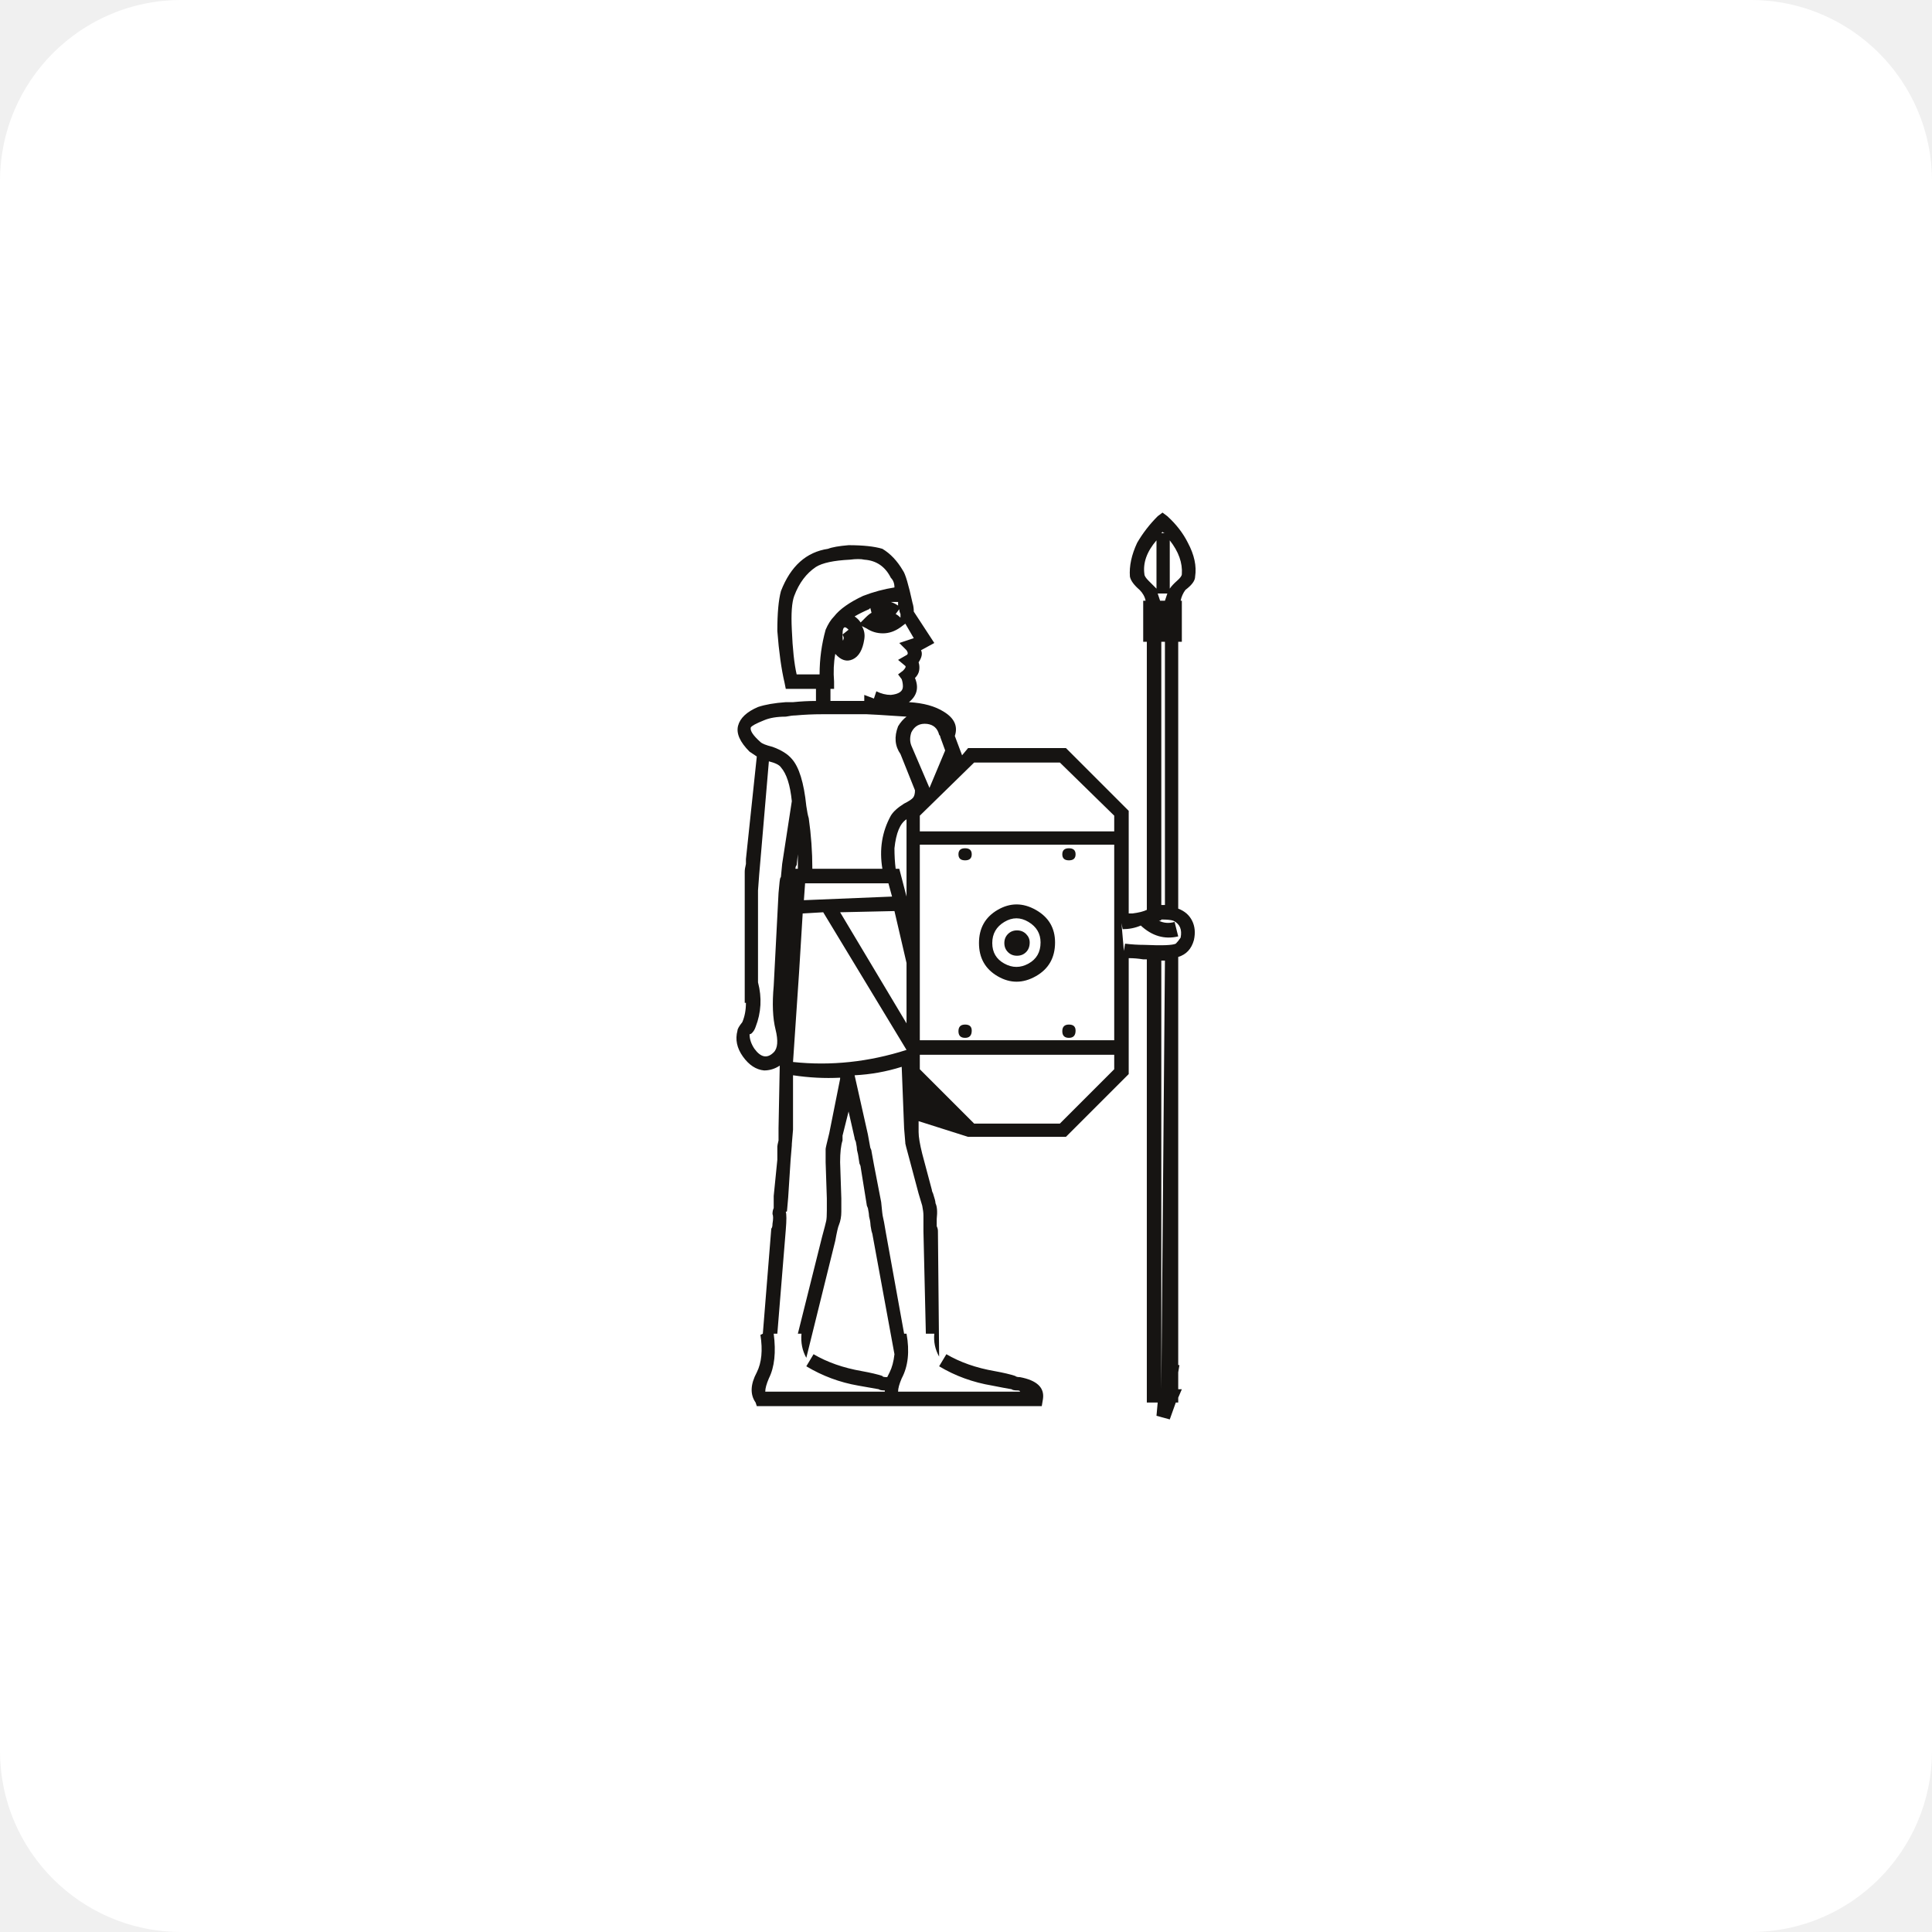
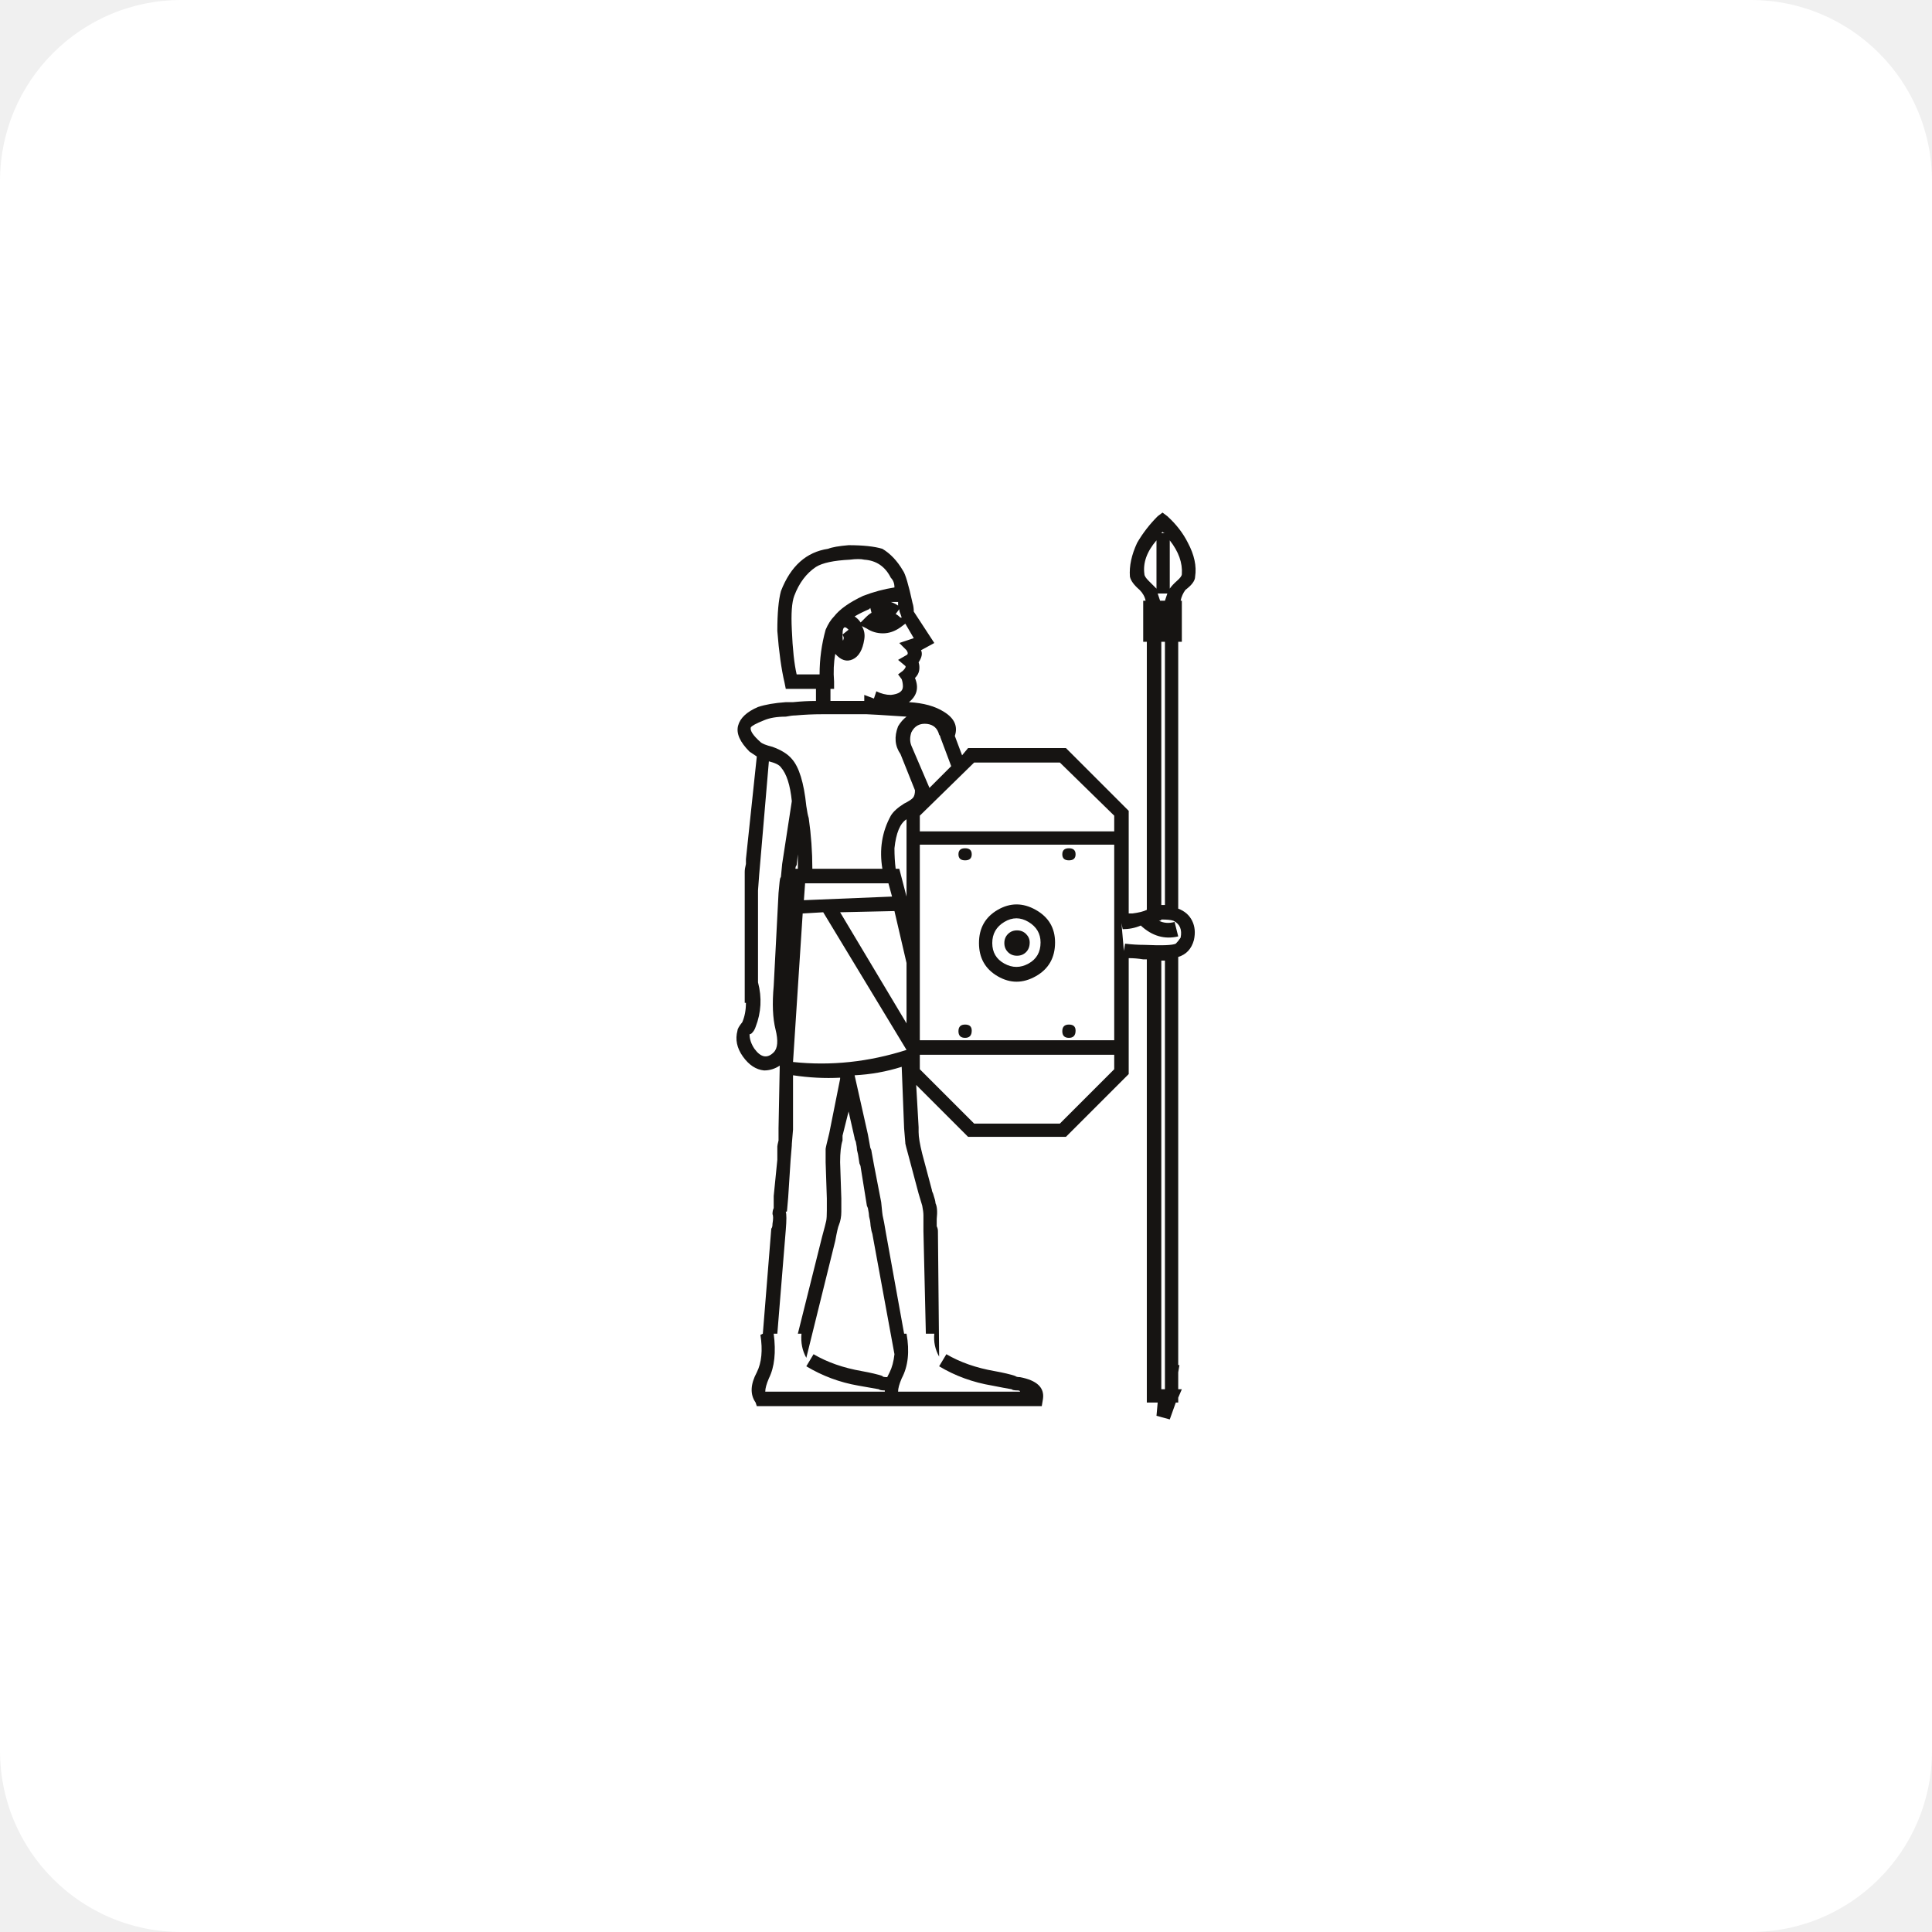
<svg xmlns="http://www.w3.org/2000/svg" width="64" height="64" viewBox="0 0 64 64" role="img" aria-label="U+1EA78">
  <rect width="64" height="64" rx="6" fill="#ffffff" />
  <g fill="#161412">
-     <path transform="translate(23.15 47.18) scale(0.04 -0.04)" d="M182 246Q182 244 182 242Q182 236 185 224L193 194Q193 193 194 191Q196 185 196 183Q198 179 197 170Q197 169 197 164Q198 162 198 160L199 56Q194 65 195 75H188L186 160Q186 170 186.0 173.0Q186 176 185 181Q185 181 182 191L174 221Q171 232 171.0 232.5Q171 233 171.0 233.0Q171 233 170 245L168 296Q149 290 129 289L140 240Q142 229 142 229Q143 227 143 226Q143 226 145 215L151 184Q152 173 152.5 171.5Q153 170 155 158L170 75H172Q176 53 168 38Q165 31 165 27H266Q266 28 264 28Q260 28 259 29Q253 30 243 32Q219 36 199 48L205 58Q222 48 245 44Q256 42 262 40Q263 39 266 39Q287 35 285 21L284 15H48L47 18Q40 28 48 43Q54 55 51 74L53 75L60 162Q61 163 61 166Q62 172 61 174Q61 177 62 179Q62 181 62.0 184.5Q62 188 62 189L65 219Q65 221 65 223Q65 229 65.0 230.0Q65 231 66 235Q66 236 66.0 239.5Q66 243 66 245L67 297Q61 293 54 293Q44 294 36.5 304.5Q29 315 32 326Q32 328 36 333Q39 340 39 349H38V442Q38 443 38 446Q38 452 38.0 453.5Q38 455 38.0 457.5Q38 460 39 464Q39 467 39 468L48 553Q48 553 48 553Q45 555 42 557Q30 569 32.5 578.5Q35 588 49 594Q58 597 72 598Q76 598 78 598Q88 599 97 599V609H72L71 614Q67 631 65 657Q65 679 68 690Q80 721 107 725Q112 727 124 728Q142 728 152 725Q162 719 169 707Q172 703 177 680Q178 677 178 673L195 647L184 641Q185 639 184.5 636.5Q184 634 182 631Q183 628 182.5 624.5Q182 621 179 618Q184 606 174 598Q192 597 203 590Q216 582 212 570L218 554L223 560H304L356 508V423H359Q367 424 371 426V648H368V682H370Q369 687 365 691Q358 697 357 702Q356 715 363 730Q370 742 380 752L384 755L388 752Q399 742 405 730Q413 715 411 702Q411 697 403 691Q400 687 399 682H400V648H397V427Q405 424 408.5 417.0Q412 410 410 401Q407 390 397 387V49H398L397 43V29H400L397 22V18H395L390 4L379 7Q379 7 379 7L380 18H371V385Q370 385 368 385Q362 386 356 386V290L304 238H223L182 251ZM344 480H183V318H344ZM117 287Q98 286 78 289V244Q77 233 77 232V231Q77 230 76 219L74 188Q73 177 73.0 176.5Q73 176 72 176Q73 173 72 161L65 75H62Q65 52 58 38Q55 31 55 27H154Q154 28 154 28Q150 28 149 29Q143 30 132 32Q109 36 89 48L95 58Q112 48 135 44Q146 42 152 40Q152 39 156 39Q157 41 158 43Q161 49 162 58L144 156Q144 157 143 160Q142 165 142 167Q142 168 141 172Q141 174 140 179Q139 181 139 182L134 213Q134 214 133 216Q132 222 132.0 222.5Q132 223 131 227Q131 229 130 234Q129 236 129 237L124 259L119 239Q119 237 119 235Q117 229 117 217L118 187Q118 186 118 184Q118 177 118 176Q118 170 116 165Q115 163 113 152L89 55Q84 64 85 75H82L102 155Q105 166 105.5 168.5Q106 171 106 177Q106 177 106 187L105 217Q105 227 105.0 227.5Q105 228 105 228Q105 229 108 241L117 286ZM172 586Q142 588 139 588H102Q91 588 80 587Q77 587 72 586Q61 586 54 583Q44 579 43 577Q42 573 51 565Q53 563 61 561Q72 557 77 551Q86 541 89 512Q90 505 91 502Q94 481 94 460H152Q148 484 159 504Q162 509 170 514Q176 517 177.5 519.0Q179 521 179 525L167 555Q160 565 165 578Q168 583 172 586ZM344 306H183V294L228 249H299L344 294ZM183 504V491H344V504L299 548H228ZM78 300Q125 295 172 310L103 424L86 423L83 374ZM66 440Q67 452 67.5 452.5Q68 453 68.0 453.5Q68 454 69 464L77 516Q75 536 68 544Q66 547 58 549L51 467Q50 456 50.0 455.5Q50 455 49 442V366Q54 347 47 329Q46 326 44 324Q43 323 42 323Q42 317 46 311Q54 300 62 308Q67 313 63.5 327.0Q60 341 62 363ZM100 621Q100 640 105 658Q108 665 112 669Q119 678 136 686Q149 691 162 693Q162 698 159 701Q152 715 137 716Q133 717 125 716Q105 715 97 710Q85 702 79 686Q76 678 77 658Q78 634 81 621ZM295 399Q295 380 279.0 371.0Q263 362 247.5 371.0Q232 380 232.0 398.5Q232 417 247.5 426.0Q263 435 279.0 426.0Q295 417 295 399ZM113 638Q111 627 112 615V609H109V599H137V604L145 601L147 607Q153 604 159 604Q169 605 169 611Q169 614 168 617L165 621L169 624Q172 627 171 628L165 633L172 637Q174 638 172 641L166 647L178 651L171 663L167 660Q160 655 152.5 655.0Q145 655 139 659L135 661Q138 656 137 650Q135 637 127.5 633.5Q120 630 113 638ZM172 382 162 425 117 424 172 332ZM283 399Q283 410 273.0 416.0Q263 422 253.0 416.0Q243 410 243.0 398.5Q243 387 253.0 381.5Q263 376 273.0 381.5Q283 387 283 399ZM200 569Q200 570 199 571Q197 579 189 580Q180 581 176 573Q174 567 176 562L191 527L204 558ZM386 384Q383 384 383 384V29ZM88 448 87 434 160 437 157 448ZM383 430Q384 430 386 430V648H383ZM366 413Q359 410 351 410L350 415L352 392L353 398Q361 397 369 397Q391 396 395 398Q397 400 399 403Q401 413 393 417Q390 418 383 418Q383 417 381 417Q387 414 394 416L397 404Q380 400 366 413ZM172 501Q164 496 162 477Q162 468 163 460H166L172 437ZM274 399Q274 394 271.0 391.0Q268 388 263.5 388.0Q259 388 256.0 391.0Q253 394 253.0 398.5Q253 403 256.0 406.0Q259 409 263.5 409.0Q268 409 271.0 406.0Q274 403 274 399ZM379 732Q367 718 369 704Q369 702 372.5 698.5Q376 695 379 692ZM390 692Q392 695 396.0 698.5Q400 702 400 704Q401 718 390 732ZM226 472Q226 467 220.5 467.0Q215 467 215.0 472.0Q215 477 220.5 477.0Q226 477 226 472ZM312 472Q312 467 306.5 467.0Q301 467 301.0 472.0Q301 477 306.5 477.0Q312 477 312 472ZM226 326Q226 320 220.5 320.0Q215 320 215.0 325.5Q215 331 220.5 331.0Q226 331 226 326ZM312 326Q312 320 306.5 320.0Q301 320 301.0 325.5Q301 331 306.5 331.0Q312 331 312 326ZM142 676Q141 675 141 675Q134 672 129 669Q132 667 134 664L138 668Q141 671 143 672ZM386 682Q387 685 388 688H380Q381 685 382 682ZM121 660Q119 660 119 654Q119 646 120 651Q120 652 119 654L124 658Q122 660 121 660ZM82 460Q82 466 82 472L81 463Q80 462 80 460ZM167 671Q166 673 166 675L163 671Q165 670 167 668ZM165 681Q162 681 159 681Q162 680 165 678Q165 680 165 681ZM386 738Q385 738 384 739Q383 738 383 738Z" />
+     <path transform="translate(23.15 47.18) scale(0.04 -0.04)" d="M182 246Q182 244 182 242Q182 236 185 224L193 194Q193 193 194 191Q196 185 196 183Q198 179 197 170Q197 169 197 164Q198 162 198 160L199 56Q194 65 195 75H188L186 160Q186 170 186.0 173.0Q186 176 185 181Q185 181 182 191L174 221Q171 232 171.0 232.5Q171 233 171.0 233.0Q171 233 170 245L168 296Q149 290 129 289L140 240Q142 229 142 229Q143 227 143 226Q143 226 145 215L151 184Q152 173 152.5 171.5Q153 170 155 158L170 75H172Q176 53 168 38Q165 31 165 27H266Q266 28 264 28Q260 28 259 29Q253 30 243 32Q219 36 199 48L205 58Q222 48 245 44Q256 42 262 40Q263 39 266 39Q287 35 285 21L284 15H48L47 18Q40 28 48 43Q54 55 51 74L53 75L60 162Q61 163 61 166Q62 172 61 174Q61 177 62 179Q62 181 62.0 184.5Q62 188 62 189L65 219Q65 221 65 223Q65 229 65.0 230.0Q65 231 66 235Q66 236 66.0 239.5Q66 243 66 245L67 297Q61 293 54 293Q44 294 36.5 304.5Q29 315 32 326Q32 328 36 333Q39 340 39 349H38V442Q38 443 38 446Q38 452 38.0 453.5Q38 455 38.0 457.5Q38 460 39 464Q39 467 39 468L48 553Q48 553 48 553Q45 555 42 557Q30 569 32.5 578.5Q35 588 49 594Q58 597 72 598Q76 598 78 598Q88 599 97 599V609H72L71 614Q67 631 65 657Q65 679 68 690Q80 721 107 725Q112 727 124 728Q142 728 152 725Q162 719 169 707Q172 703 177 680Q178 677 178 673L195 647L184 641Q185 639 184.5 636.5Q184 634 182 631Q183 628 182.5 624.5Q182 621 179 618Q184 606 174 598Q192 597 203 590Q216 582 212 570L218 554L223 560H304L356 508V423H359Q367 424 371 426V648H368V682H370Q369 687 365 691Q358 697 357 702Q356 715 363 730Q370 742 380 752L384 755L388 752Q399 742 405 730Q413 715 411 702Q411 697 403 691Q400 687 399 682H400V648H397V427Q405 424 408.5 417.0Q412 410 410 401Q407 390 397 387V49H398L397 43V29H400L397 22V18H395L390 4L379 7Q379 7 379 7L380 18H371V385Q370 385 368 385Q362 386 356 386V290L304 238H223L180 281ZM344 480H183V318H344ZM117 287Q98 286 78 289V244Q77 233 77 232V231Q77 230 76 219L74 188Q73 177 73.0 176.5Q73 176 72 176Q73 173 72 161L65 75H62Q65 52 58 38Q55 31 55 27H154Q154 28 154 28Q150 28 149 29Q143 30 132 32Q109 36 89 48L95 58Q112 48 135 44Q146 42 152 40Q152 39 156 39Q157 41 158 43Q161 49 162 58L144 156Q144 157 143 160Q142 165 142 167Q142 168 141 172Q141 174 140 179Q139 181 139 182L134 213Q134 214 133 216Q132 222 132.0 222.5Q132 223 131 227Q131 229 130 234Q129 236 129 237L124 259L119 239Q119 237 119 235Q117 229 117 217L118 187Q118 186 118 184Q118 177 118 176Q118 170 116 165Q115 163 113 152L89 55Q84 64 85 75H82L102 155Q105 166 105.5 168.5Q106 171 106 177Q106 177 106 187L105 217Q105 227 105.0 227.5Q105 228 105 228Q105 229 108 241L117 286ZM172 586Q142 588 139 588H102Q91 588 80 587Q77 587 72 586Q61 586 54 583Q44 579 43 577Q42 573 51 565Q53 563 61 561Q72 557 77 551Q86 541 89 512Q90 505 91 502Q94 481 94 460H152Q148 484 159 504Q162 509 170 514Q176 517 177.5 519.0Q179 521 179 525L167 555Q160 565 165 578Q168 583 172 586ZM344 306H183V294L228 249H299L344 294ZM183 504V491H344V504L299 548H228ZM78 300Q125 295 172 310L103 424L86 423ZM66 440Q67 452 67.5 452.5Q68 453 68.0 453.5Q68 454 69 464L77 516Q75 536 68 544Q66 547 58 549L51 467Q50 456 50.0 455.5Q50 455 49 442V366Q54 347 47 329Q46 326 44 324Q43 323 42 323Q42 317 46 311Q54 300 62 308Q67 313 63.5 327.0Q60 341 62 363ZM100 621Q100 640 105 658Q108 665 112 669Q119 678 136 686Q149 691 162 693Q162 698 159 701Q152 715 137 716Q133 717 125 716Q105 715 97 710Q85 702 79 686Q76 678 77 658Q78 634 81 621ZM295 399Q295 380 279.0 371.0Q263 362 247.5 371.0Q232 380 232.0 398.5Q232 417 247.5 426.0Q263 435 279.0 426.0Q295 417 295 399ZM113 638Q111 627 112 615V609H109V599H137V604L145 601L147 607Q153 604 159 604Q169 605 169 611Q169 614 168 617L165 621L169 624Q172 627 171 628L165 633L172 637Q174 638 172 641L166 647L178 651L171 663L167 660Q160 655 152.5 655.0Q145 655 139 659L135 661Q138 656 137 650Q135 637 127.5 633.5Q120 630 113 638ZM172 382 162 425 117 424 172 332ZM283 399Q283 410 273.0 416.0Q263 422 253.0 416.0Q243 410 243.0 398.5Q243 387 253.0 381.5Q263 376 273.0 381.5Q283 387 283 399ZM200 569Q200 570 199 571Q197 579 189 580Q180 581 176 573Q174 567 176 562L191 527L209 545ZM386 384Q383 384 383 384V29H386ZM88 448 87 434 160 437 157 448ZM383 430Q384 430 386 430V648H383ZM366 413Q359 410 351 410L350 415L352 392L353 398Q361 397 369 397Q391 396 395 398Q397 400 399 403Q401 413 393 417Q390 418 383 418Q383 417 381 417Q387 414 394 416L397 404Q380 400 366 413ZM172 501Q164 496 162 477Q162 468 163 460H166L172 437ZM274 399Q274 394 271.0 391.0Q268 388 263.5 388.0Q259 388 256.0 391.0Q253 394 253.0 398.5Q253 403 256.0 406.0Q259 409 263.5 409.0Q268 409 271.0 406.0Q274 403 274 399ZM379 732Q367 718 369 704Q369 702 372.5 698.5Q376 695 379 692ZM390 692Q392 695 396.0 698.5Q400 702 400 704Q401 718 390 732ZM226 472Q226 467 220.5 467.0Q215 467 215.0 472.0Q215 477 220.5 477.0Q226 477 226 472ZM312 472Q312 467 306.5 467.0Q301 467 301.0 472.0Q301 477 306.5 477.0Q312 477 312 472ZM226 326Q226 320 220.5 320.0Q215 320 215.0 325.5Q215 331 220.5 331.0Q226 331 226 326ZM312 326Q312 320 306.5 320.0Q301 320 301.0 325.5Q301 331 306.5 331.0Q312 331 312 326ZM142 676Q141 675 141 675Q134 672 129 669Q132 667 134 664L138 668Q141 671 143 672ZM386 682Q387 685 388 688H380Q381 685 382 682ZM121 660Q119 660 119 654Q119 646 120 651Q120 652 119 654L124 658Q122 660 121 660ZM82 460Q82 466 82 472L81 463Q80 462 80 460ZM167 671Q166 673 166 675L163 671Q165 670 167 668H168ZM165 681Q162 681 159 681Q162 680 165 678Q165 680 165 681ZM386 738Q385 738 384 739Q383 738 383 738Z" />
  </g>
</svg>
